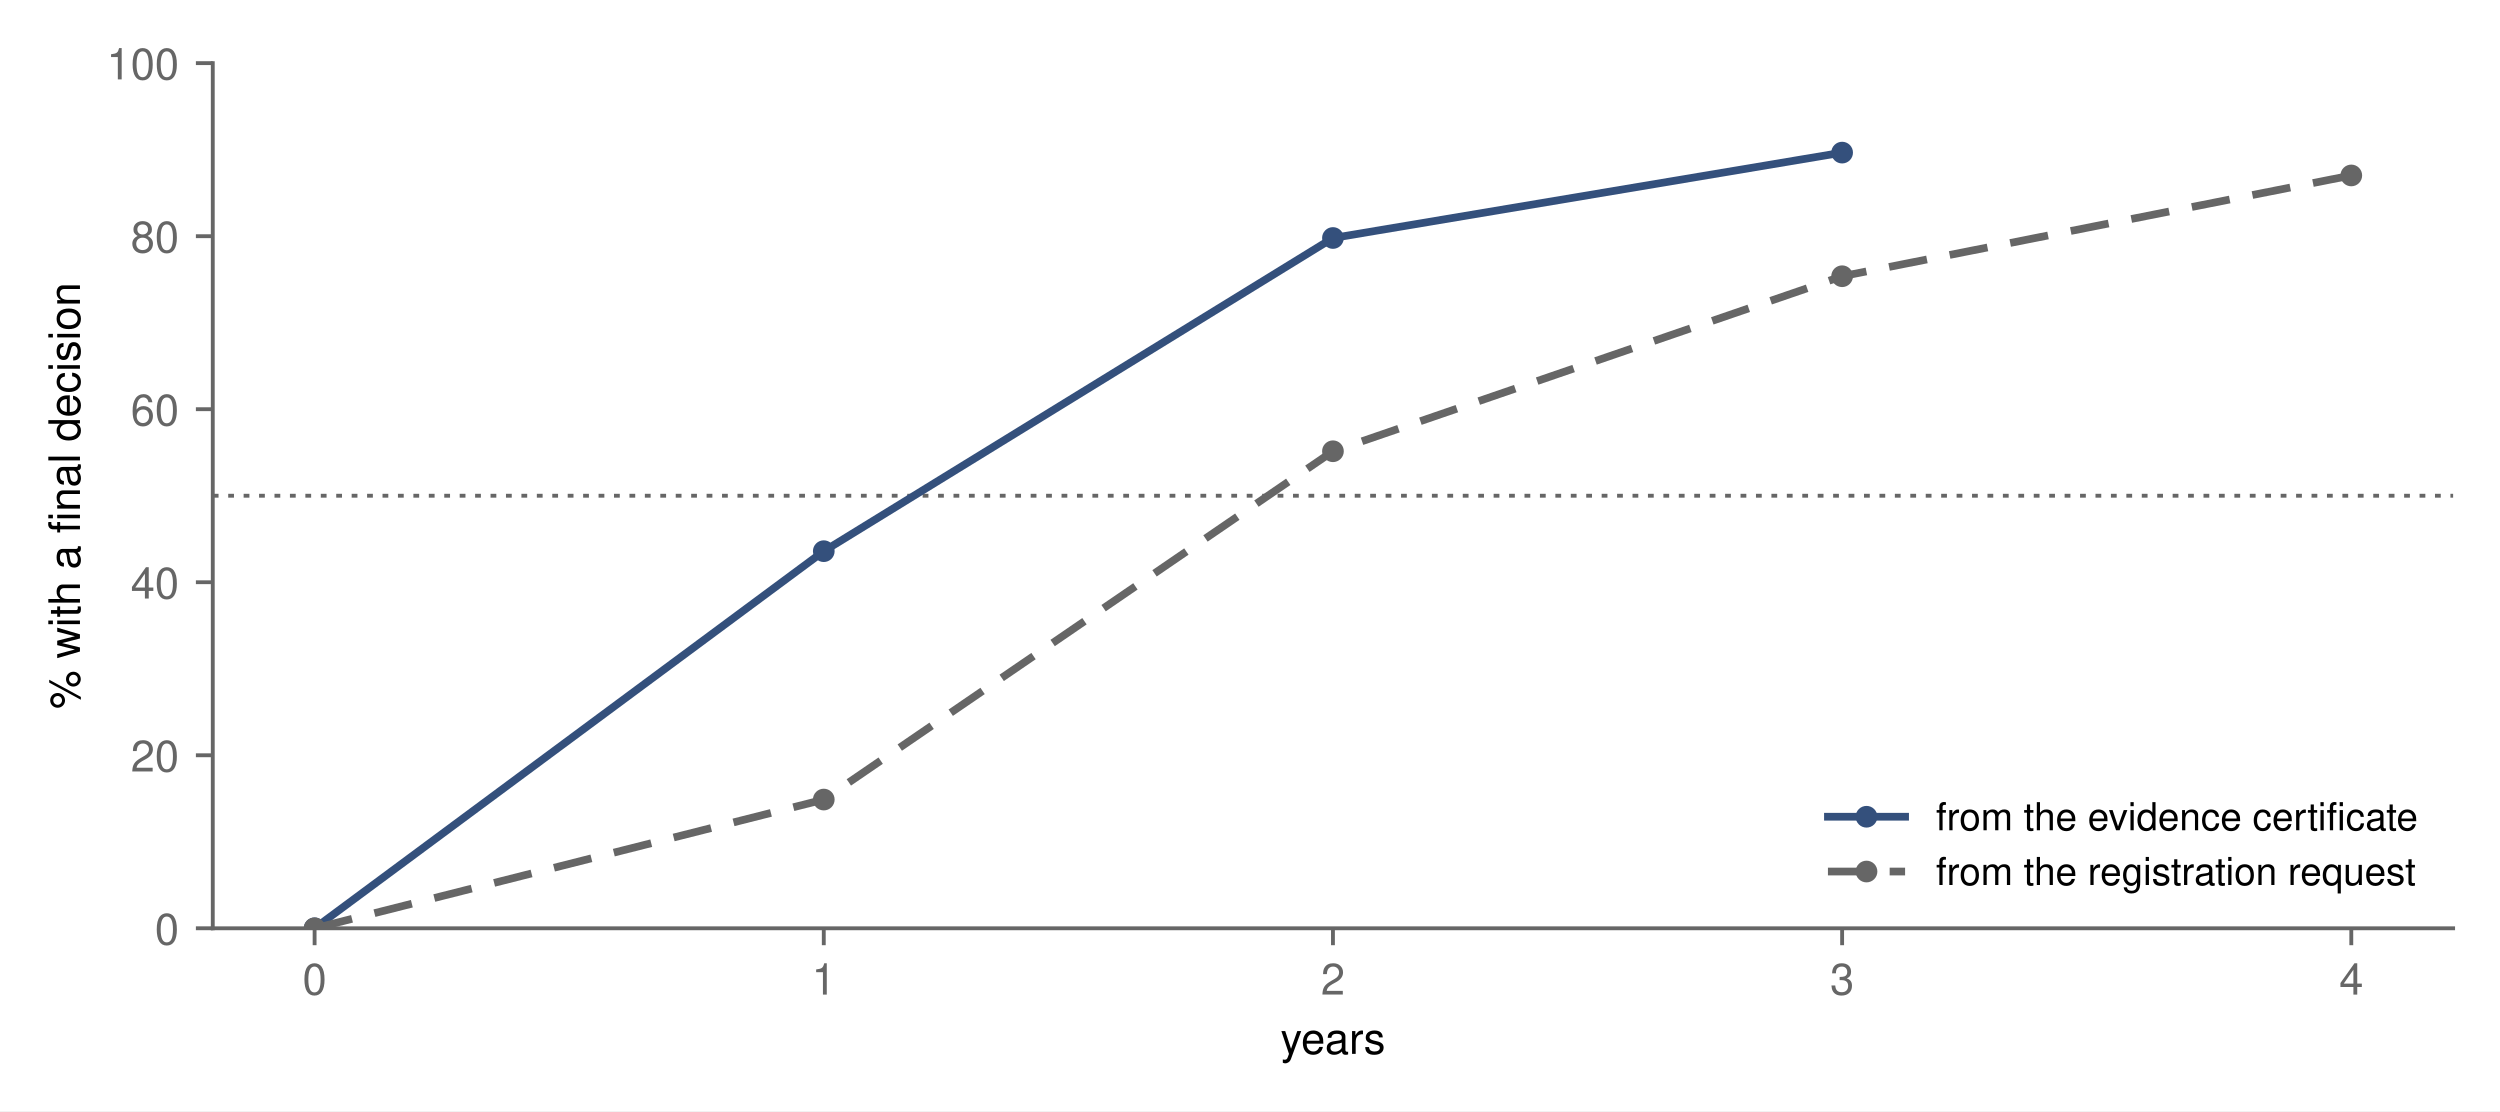
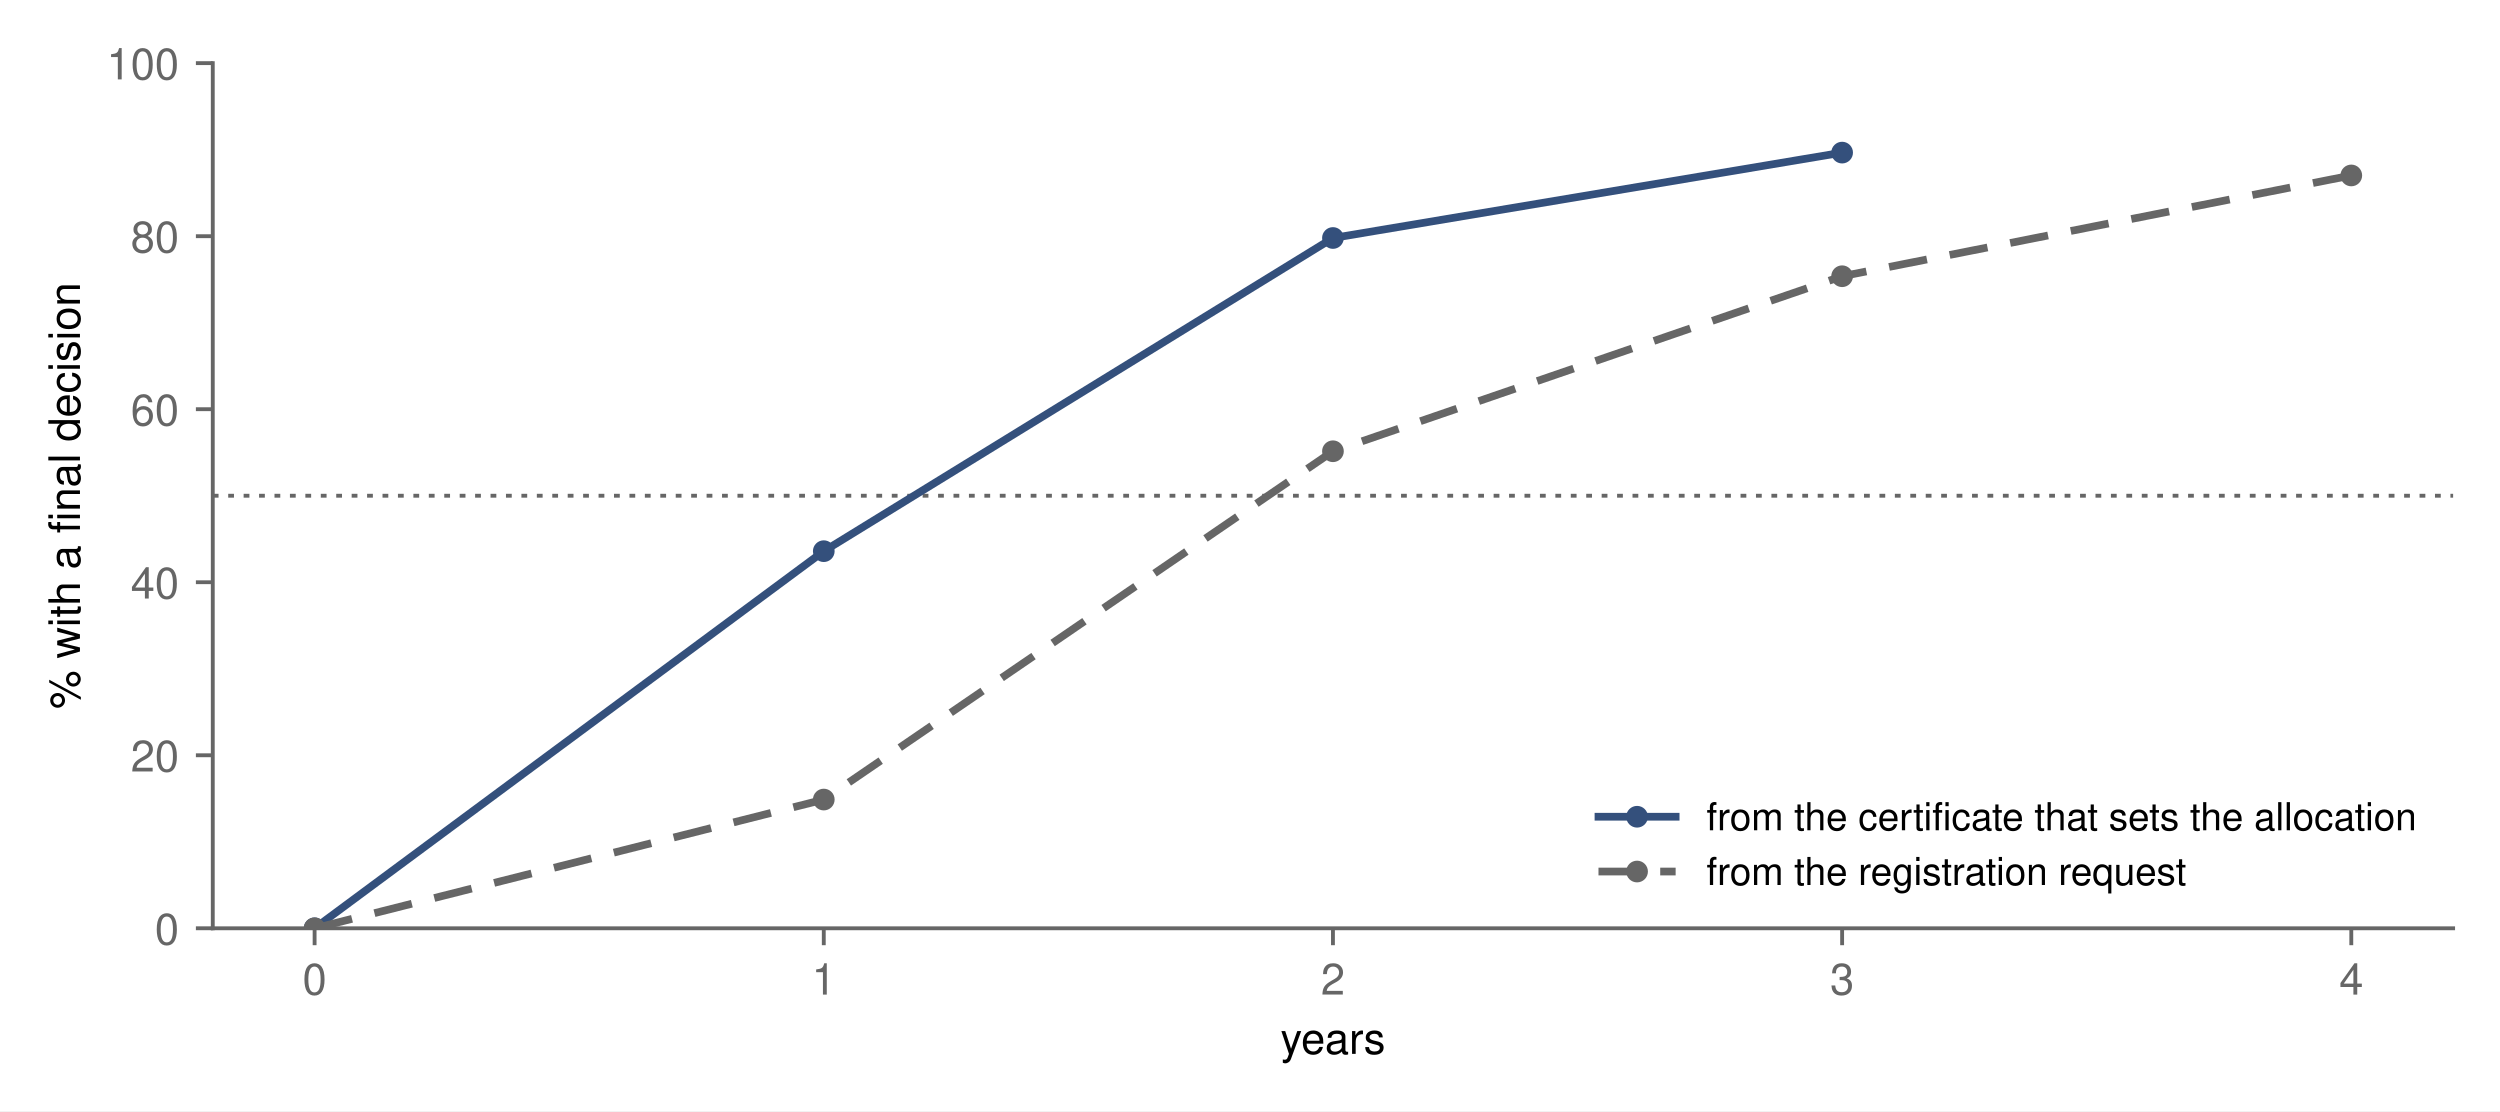
<svg xmlns="http://www.w3.org/2000/svg" xmlns:xlink="http://www.w3.org/1999/xlink" width="518.4pt" height="230.4pt" viewBox="0 0 518.4 230.4" version="1.1">
  <defs>
    <style type="text/css">*{stroke-linejoin: round; stroke-linecap: butt}</style>
  </defs>
  <g id="figure_1">
    <g id="patch_1">
      <path d="M 0 230.4  L 518.4 230.4  L 518.4 0  L 0 0  z " style="fill: #ffffff" />
    </g>
    <g id="axes_1">
      <g id="patch_2">
        <path d="M 44.119 192.491  L 508.68 192.491  L 508.68 13.095  L 44.119 13.095  z " style="fill: #ffffff" />
      </g>
      <g id="matplotlib.axis_1">
        <g id="xtick_1">
          <g id="line2d_1">
            <defs>
              <path id="m5022afb861" d="M 0 0  L 0 3.5  " style="stroke: #666666; stroke-width: 0.8" />
            </defs>
            <g>
              <use xlink:href="#m5022afb861" x="65.236" y="192.491" style="fill: #666666; stroke: #666666; stroke-width: 0.8" />
            </g>
          </g>
          <g id="text_1">
            <text style="font-size: 9px; font-family: 'Helvetica'; text-anchor: middle; fill: #666666" x="65.236" y="206.241" transform="rotate(-0 65.23569 206.2407)">0</text>
          </g>
        </g>
        <g id="xtick_2">
          <g id="line2d_2">
            <g>
              <use xlink:href="#m5022afb861" x="170.818" y="192.491" style="fill: #666666; stroke: #666666; stroke-width: 0.8" />
            </g>
          </g>
          <g id="text_2">
            <text style="font-size: 9px; font-family: 'Helvetica'; text-anchor: middle; fill: #666666" x="170.818" y="206.241" transform="rotate(-0 170.8177 206.2407)">1</text>
          </g>
        </g>
        <g id="xtick_3">
          <g id="line2d_3">
            <g>
              <use xlink:href="#m5022afb861" x="276.4" y="192.491" style="fill: #666666; stroke: #666666; stroke-width: 0.8" />
            </g>
          </g>
          <g id="text_3">
            <text style="font-size: 9px; font-family: 'Helvetica'; text-anchor: middle; fill: #666666" x="276.4" y="206.241" transform="rotate(-0 276.3996 206.2407)">2</text>
          </g>
        </g>
        <g id="xtick_4">
          <g id="line2d_4">
            <g>
              <use xlink:href="#m5022afb861" x="381.982" y="192.491" style="fill: #666666; stroke: #666666; stroke-width: 0.8" />
            </g>
          </g>
          <g id="text_4">
            <text style="font-size: 9px; font-family: 'Helvetica'; text-anchor: middle; fill: #666666" x="381.982" y="206.241" transform="rotate(-0 381.9816 206.2407)">3</text>
          </g>
        </g>
        <g id="xtick_5">
          <g id="line2d_5">
            <g>
              <use xlink:href="#m5022afb861" x="487.564" y="192.491" style="fill: #666666; stroke: #666666; stroke-width: 0.8" />
            </g>
          </g>
          <g id="text_5">
            <text style="font-size: 9px; font-family: 'Helvetica'; text-anchor: middle; fill: #666666" x="487.564" y="206.241" transform="rotate(-0 487.5636 206.2407)">4</text>
          </g>
        </g>
        <g id="text_6">
          <text style="font-size: 9px; font-family: 'Helvetica'; text-anchor: middle" x="276.4" y="218.52" transform="rotate(-0 276.3996 218.52)">years</text>
        </g>
      </g>
      <g id="matplotlib.axis_2">
        <g id="ytick_1">
          <g id="line2d_6">
            <defs>
              <path id="m567e25a2bd" d="M 0 0  L -3.5 0  " style="stroke: #666666; stroke-width: 0.8" />
            </defs>
            <g>
              <use xlink:href="#m567e25a2bd" x="44.119" y="192.491" style="fill: #666666; stroke: #666666; stroke-width: 0.8" />
            </g>
          </g>
          <g id="text_7">
            <text style="font-size: 9px; font-family: 'Helvetica'; text-anchor: end; fill: #666666" x="37.119" y="195.866" transform="rotate(-0 37.1193 195.8657)">0</text>
          </g>
        </g>
        <g id="ytick_2">
          <g id="line2d_7">
            <g>
              <use xlink:href="#m567e25a2bd" x="44.119" y="156.612" style="fill: #666666; stroke: #666666; stroke-width: 0.8" />
            </g>
          </g>
          <g id="text_8">
            <text style="font-size: 9px; font-family: 'Helvetica'; text-anchor: end; fill: #666666" x="37.119" y="159.987" transform="rotate(-0 37.1193 159.9866)">20</text>
          </g>
        </g>
        <g id="ytick_3">
          <g id="line2d_8">
            <g>
              <use xlink:href="#m567e25a2bd" x="44.119" y="120.732" style="fill: #666666; stroke: #666666; stroke-width: 0.8" />
            </g>
          </g>
          <g id="text_9">
            <text style="font-size: 9px; font-family: 'Helvetica'; text-anchor: end; fill: #666666" x="37.119" y="124.107" transform="rotate(-0 37.1193 124.1074)">40</text>
          </g>
        </g>
        <g id="ytick_4">
          <g id="line2d_9">
            <g>
              <use xlink:href="#m567e25a2bd" x="44.119" y="84.853" style="fill: #666666; stroke: #666666; stroke-width: 0.8" />
            </g>
          </g>
          <g id="text_10">
            <text style="font-size: 9px; font-family: 'Helvetica'; text-anchor: end; fill: #666666" x="37.119" y="88.228" transform="rotate(-0 37.1193 88.22828)">60</text>
          </g>
        </g>
        <g id="ytick_5">
          <g id="line2d_10">
            <g>
              <use xlink:href="#m567e25a2bd" x="44.119" y="48.974" style="fill: #666666; stroke: #666666; stroke-width: 0.8" />
            </g>
          </g>
          <g id="text_11">
            <text style="font-size: 9px; font-family: 'Helvetica'; text-anchor: end; fill: #666666" x="37.119" y="52.349" transform="rotate(-0 37.1193 52.34914)">80</text>
          </g>
        </g>
        <g id="ytick_6">
          <g id="line2d_11">
            <g>
              <use xlink:href="#m567e25a2bd" x="44.119" y="13.095" style="fill: #666666; stroke: #666666; stroke-width: 0.8" />
            </g>
          </g>
          <g id="text_12">
            <text style="font-size: 9px; font-family: 'Helvetica'; text-anchor: end; fill: #666666" x="37.119" y="16.47" transform="rotate(-0 37.1193 16.47)">100</text>
          </g>
        </g>
        <g id="text_13">
          <text style="font-size: 9px; font-family: 'Helvetica'; text-anchor: middle" x="16.575" y="102.793" transform="rotate(-90 16.57547 102.7929)">% with a final decision</text>
        </g>
      </g>
      <g id="line2d_12">
        <path d="M 44.119 102.793  L 508.68 102.793  " clip-path="url(#p2a72c2f27f)" style="fill: none; stroke-dasharray: 1.2,2; stroke-dashoffset: 0; stroke: #666666; stroke-width: 0.8" />
      </g>
      <g id="line2d_13">
        <path d="M 65.236 192.491  L 170.818 114.292  L 276.4 49.351  L 381.982 31.645  " clip-path="url(#p2a72c2f27f)" style="fill: none; stroke: #34507c; stroke-width: 1.6; stroke-linecap: square" />
        <defs>
          <path id="me9d8d1aa69" d="M 0 1.75  C 0.464 1.75 0.909 1.566 1.237 1.237  C 1.566 0.909 1.75 0.464 1.75 0  C 1.75 -0.464 1.566 -0.909 1.237 -1.237  C 0.909 -1.566 0.464 -1.75 0 -1.75  C -0.464 -1.75 -0.909 -1.566 -1.237 -1.237  C -1.566 -0.909 -1.75 -0.464 -1.75 0  C -1.75 0.464 -1.566 0.909 -1.237 1.237  C -0.909 1.566 -0.464 1.75 0 1.75  z " style="stroke: #34507c" />
        </defs>
        <g clip-path="url(#p2a72c2f27f)">
          <use xlink:href="#me9d8d1aa69" x="65.236" y="192.491" style="fill: #34507c; stroke: #34507c" />
          <use xlink:href="#me9d8d1aa69" x="170.818" y="114.292" style="fill: #34507c; stroke: #34507c" />
          <use xlink:href="#me9d8d1aa69" x="276.4" y="49.351" style="fill: #34507c; stroke: #34507c" />
          <use xlink:href="#me9d8d1aa69" x="381.982" y="31.645" style="fill: #34507c; stroke: #34507c" />
        </g>
      </g>
      <g id="line2d_14">
        <path d="M 65.236 192.491  L 170.818 165.797  L 276.4 93.572  L 381.982 57.28  L 487.564 36.381  " clip-path="url(#p2a72c2f27f)" style="fill: none; stroke-dasharray: 8,4.8; stroke-dashoffset: 0; stroke: #666666; stroke-width: 1.6" />
        <defs>
          <path id="m0bc42a1551" d="M 0 1.75  C 0.464 1.75 0.909 1.566 1.237 1.237  C 1.566 0.909 1.75 0.464 1.75 0  C 1.75 -0.464 1.566 -0.909 1.237 -1.237  C 0.909 -1.566 0.464 -1.75 0 -1.75  C -0.464 -1.75 -0.909 -1.566 -1.237 -1.237  C -1.566 -0.909 -1.75 -0.464 -1.75 0  C -1.75 0.464 -1.566 0.909 -1.237 1.237  C -0.909 1.566 -0.464 1.75 0 1.75  z " style="stroke: #666666" />
        </defs>
        <g clip-path="url(#p2a72c2f27f)">
          <use xlink:href="#m0bc42a1551" x="65.236" y="192.491" style="fill: #666666; stroke: #666666" />
          <use xlink:href="#m0bc42a1551" x="170.818" y="165.797" style="fill: #666666; stroke: #666666" />
          <use xlink:href="#m0bc42a1551" x="276.4" y="93.572" style="fill: #666666; stroke: #666666" />
          <use xlink:href="#m0bc42a1551" x="381.982" y="57.28" style="fill: #666666; stroke: #666666" />
          <use xlink:href="#m0bc42a1551" x="487.564" y="36.381" style="fill: #666666; stroke: #666666" />
        </g>
      </g>
      <g id="patch_3">
        <path d="M 44.119 192.491  L 44.119 13.095  " style="fill: none; stroke: #666666; stroke-width: 0.8; stroke-linejoin: miter; stroke-linecap: square" />
      </g>
      <g id="patch_4">
        <path d="M 44.119 192.491  L 508.68 192.491  " style="fill: none; stroke: #666666; stroke-width: 0.8; stroke-linejoin: miter; stroke-linecap: square" />
      </g>
      <g id="legend_1">
        <g id="line2d_15">
-           <path d="M 379.04 169.361  L 387.04 169.361  L 395.04 169.361  " style="fill: none; stroke: #34507c; stroke-width: 1.6; stroke-linecap: square" />
+           <path d="M 331.461 169.361  L 339.461 169.361  L 347.461 169.361  " style="fill: none; stroke: #34507c; stroke-width: 1.6; stroke-linecap: square" />
          <g>
-             <use xlink:href="#me9d8d1aa69" x="387.04" y="169.361" style="fill: #34507c; stroke: #34507c" />
+             <use xlink:href="#me9d8d1aa69" x="339.461" y="169.361" style="fill: #34507c; stroke: #34507c" />
          </g>
        </g>
        <g id="text_14">
-           <text style="font-size: 8px; font-family: 'Helvetica'; text-anchor: start" x="401.44" y="172.161" transform="rotate(-0 401.44 172.1613)">from the evidence certificate</text>
+           <text style="font-size: 8px; font-family: 'Helvetica'; text-anchor: start" x="353.861" y="172.161" transform="rotate(-0 353.8612 172.1613)">from the certificate that sets the allocation</text>
        </g>
        <g id="line2d_16">
-           <path d="M 379.04 180.721  L 387.04 180.721  L 395.04 180.721  " style="fill: none; stroke-dasharray: 8,4.8; stroke-dashoffset: 0; stroke: #666666; stroke-width: 1.6" />
+           <path d="M 331.461 180.721  L 339.461 180.721  L 347.461 180.721  " style="fill: none; stroke-dasharray: 8,4.8; stroke-dashoffset: 0; stroke: #666666; stroke-width: 1.6" />
          <g>
-             <use xlink:href="#m0bc42a1551" x="387.04" y="180.721" style="fill: #666666; stroke: #666666" />
+             <use xlink:href="#m0bc42a1551" x="339.461" y="180.721" style="fill: #666666; stroke: #666666" />
          </g>
        </g>
        <g id="text_15">
-           <text style="font-size: 8px; font-family: 'Helvetica'; text-anchor: start" x="401.44" y="183.521" transform="rotate(-0 401.44 183.5207)">from the registration request</text>
+           <text style="font-size: 8px; font-family: 'Helvetica'; text-anchor: start" x="353.861" y="183.521" transform="rotate(-0 353.8612 183.5207)">from the registration request</text>
        </g>
      </g>
    </g>
  </g>
  <defs>
    <clipPath id="p2a72c2f27f">
      <rect x="44.119" y="13.095" width="464.561" height="179.396" />
    </clipPath>
  </defs>
</svg>
